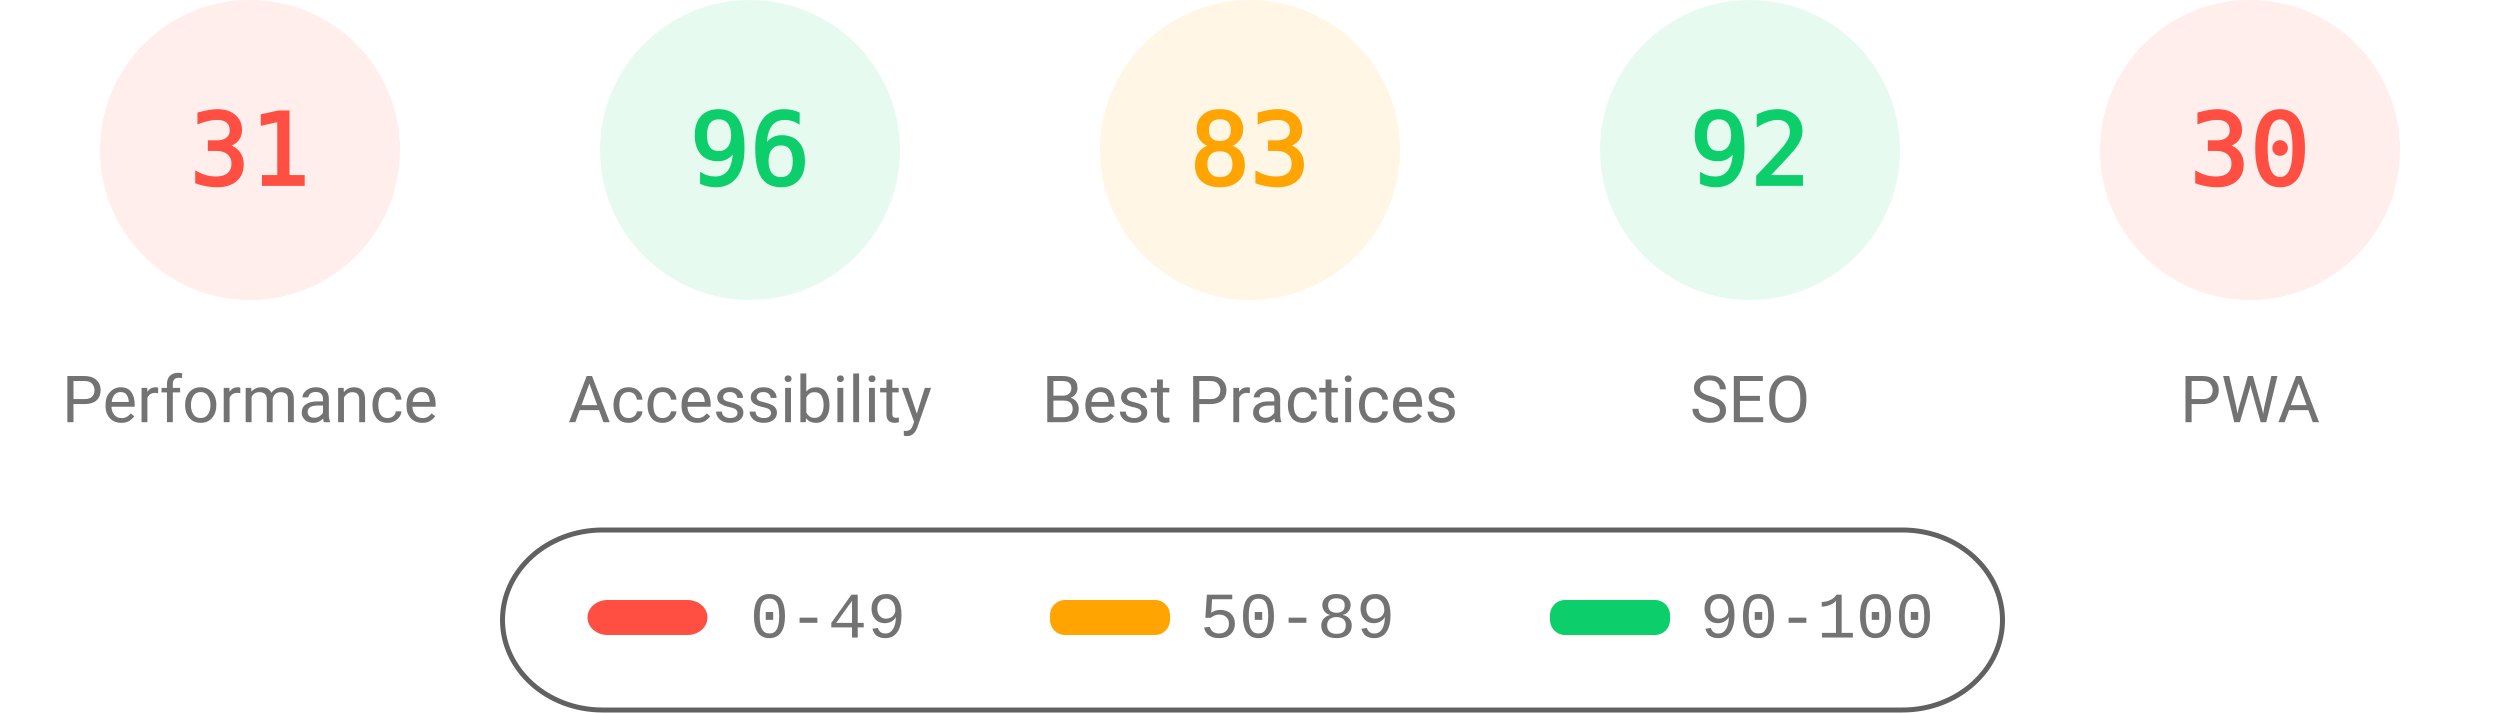
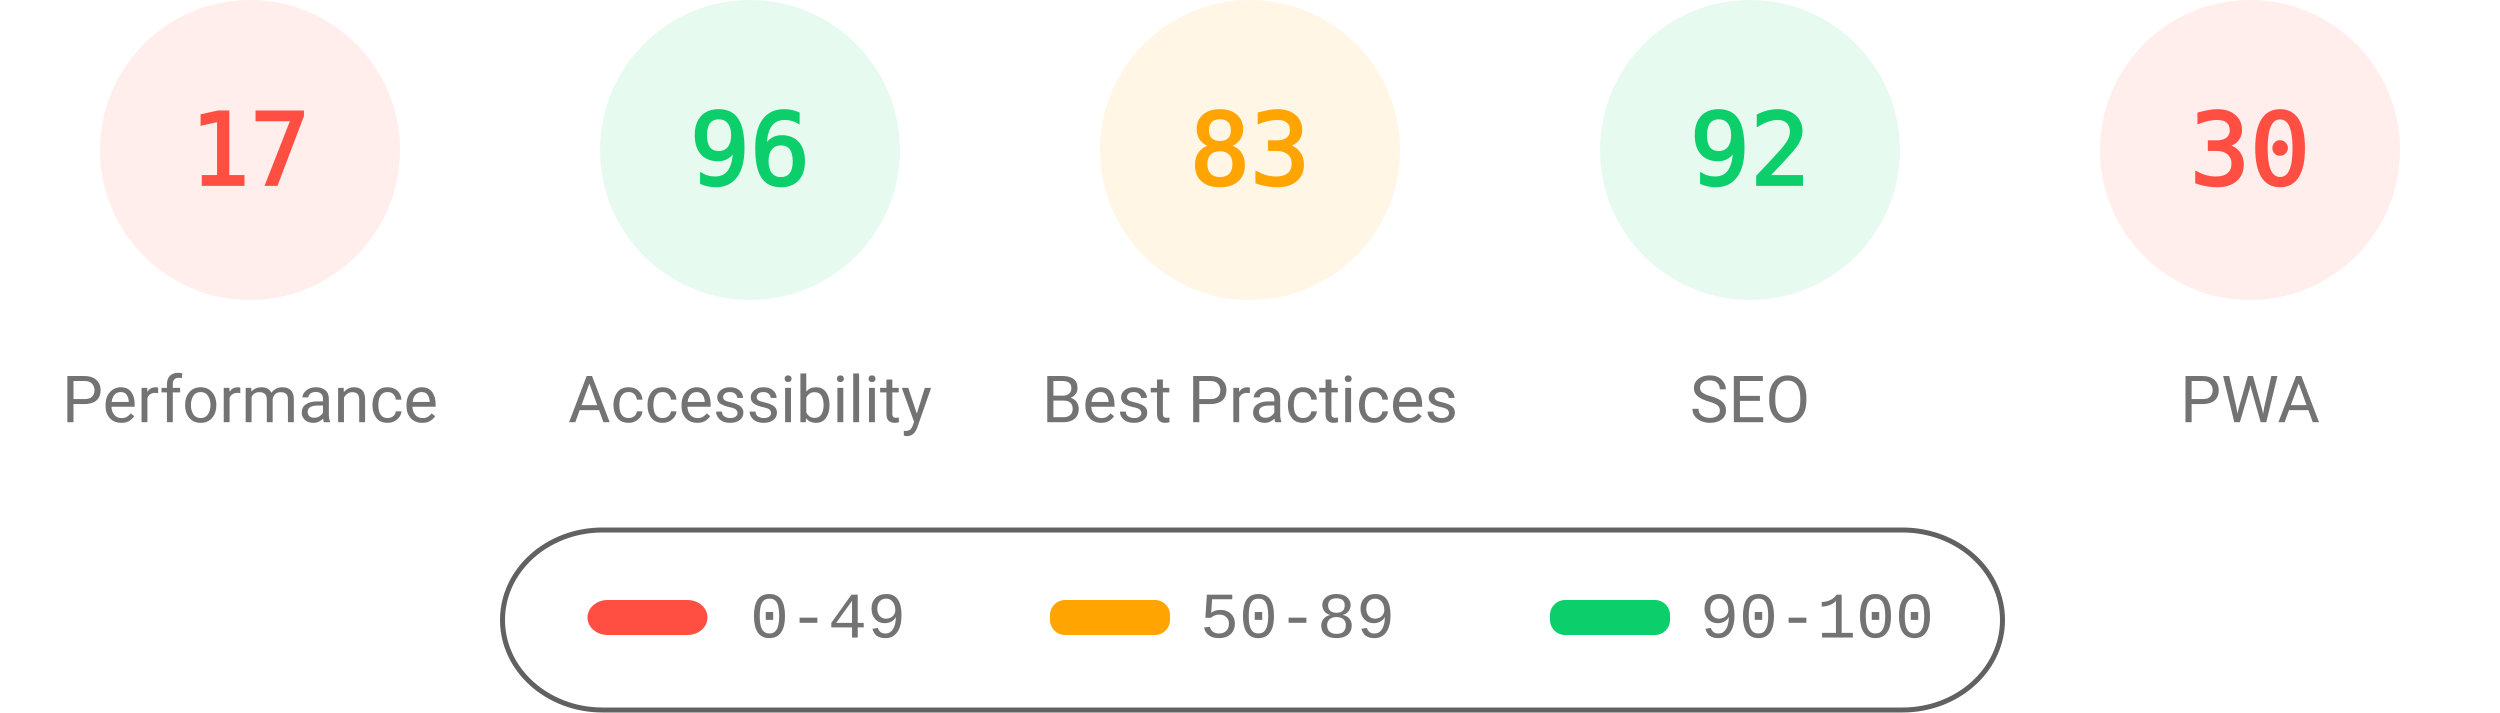
<svg xmlns="http://www.w3.org/2000/svg" fill="none" width="1000" height="285">
  <style>.gauge-base{opacity:.1}.gauge-arc{fill:none;animation-delay:250ms;stroke-linecap:round;transform:rotate(-90deg);transform-origin:100px 60px;animation:load-gauge 1s ease forwards}.guage-text{font-size:40px;font-family:monospace;text-align:center}.guage-red{color:#ff4e42;fill:#ff4e42;stroke:#ff4e42}.guage-orange{color:#ffa400;fill:#ffa400;stroke:#ffa400}.guage-green{color:#0cce6b;fill:#0cce6b;stroke:#0cce6b}.guage-undefined{color:#5c5c5c;fill:#5c5c5c;stroke:#5c5c5c}.guage-title{color:#737373;fill:#737373;stroke:none;font-size:26px;line-height:26px;font-family:Roboto,Halvetica,Arial,sans-serif}@keyframes load-gauge{from{stroke-dasharray:0 352.858}}</style>
  <svg class="guage-div guage-perf guage-red" viewBox="0 0 200 200" width="200" height="200">
    <circle class="gauge-base" r="56" cx="100" cy="60" stroke-width="8" />
-     <circle class="gauge-arc guage-arc-1" r="56" cx="100" cy="60" stroke-width="8" style="stroke-dasharray:109.076,351.858" />
-     <text class="guage-text" x="100" y="60" alignment-baseline="central" dominant-baseline="central" text-anchor="middle">31</text>
+     <circle class="gauge-arc guage-arc-1" r="56" cx="100" cy="60" stroke-width="8" style="stroke-dasharray:59.816,351.858" />
+     <text class="guage-text" x="100" y="60" alignment-baseline="central" dominant-baseline="central" text-anchor="middle">17</text>
    <text class="guage-title" x="100" y="160" alignment-baseline="central" dominant-baseline="central" text-anchor="middle">Performance</text>
  </svg>
  <svg class="guage-div guage-acc guage-green" viewBox="0 0 200 200" width="200" height="200" x="200">
    <circle class="gauge-base" r="56" cx="100" cy="60" stroke-width="8" />
    <circle class="gauge-arc guage-arc-2" r="56" cx="100" cy="60" stroke-width="8" style="stroke-dasharray:337.784,351.858" />
    <text class="guage-text" x="100" y="60" alignment-baseline="central" dominant-baseline="central" text-anchor="middle">96</text>
    <text class="guage-title" x="100" y="160" alignment-baseline="central" dominant-baseline="central" text-anchor="middle">Accessibility</text>
  </svg>
  <svg class="guage-div guage-best guage-orange" viewBox="0 0 200 200" width="200" height="200" x="400">
    <circle class="gauge-base" r="56" cx="100" cy="60" stroke-width="8" />
    <circle class="gauge-arc guage-arc-3" r="56" cx="100" cy="60" stroke-width="8" style="stroke-dasharray:292.042,351.858" />
    <text class="guage-text" x="100" y="60" alignment-baseline="central" dominant-baseline="central" text-anchor="middle">83</text>
    <text class="guage-title" x="100" y="160" alignment-baseline="central" dominant-baseline="central" text-anchor="middle">Best Practices</text>
  </svg>
  <svg class="guage-div guage-seo guage-green" viewBox="0 0 200 200" width="200" height="200" x="600">
    <circle class="gauge-base" r="56" cx="100" cy="60" stroke-width="8" />
    <circle class="gauge-arc guage-arc-4" r="56" cx="100" cy="60" stroke-width="8" style="stroke-dasharray:323.709,351.858" />
    <text class="guage-text" x="100" y="60" alignment-baseline="central" dominant-baseline="central" text-anchor="middle">92</text>
    <text class="guage-title" x="100" y="160" alignment-baseline="central" dominant-baseline="central" text-anchor="middle">SEO</text>
  </svg>
  <svg class="guage-div guage-pwa guage-red" viewBox="0 0 200 200" width="200" height="200" x="800">
    <circle class="gauge-base" r="56" cx="100" cy="60" stroke-width="8" />
    <circle class="gauge-arc guage-arc-4" r="56" cx="100" cy="60" stroke-width="8" style="stroke-dasharray:105.557,351.858" />
    <text class="guage-text" x="100" y="60" alignment-baseline="central" dominant-baseline="central" text-anchor="middle">30</text>
    <text class="guage-title" x="100" y="160" alignment-baseline="central" dominant-baseline="central" text-anchor="middle">PWA</text>
  </svg>
  <svg width="604" height="76" x="200" y="210">
    <path fill="none" id="canvas_background" d="M-1-1h604v80H-1z" />
    <rect fill-opacity="0" stroke="#616161" stroke-width="2" rx="40" id="svg_2" height="72" width="600" y="2" x="1" fill="#000" />
    <rect stroke="#000" rx="8" id="svg_3" height="14" width="48" y="30" x="35" stroke-opacity="null" stroke-width="0" fill="#ff4e42" />
    <rect stroke="#000" rx="6" id="svg_4" height="14" width="48" y="30" x="220" stroke-opacity="null" stroke-width="0" fill="#ffa400" />
    <rect stroke="#000" rx="6" id="svg_5" height="14" width="48" y="30" x="420" stroke-opacity="null" stroke-width="0" fill="#0cce6b" />
    <text xml:space="preserve" text-anchor="start" font-family="'Courier New', Courier, monospace" font-size="26" id="svg_6" y="45" x="100" stroke-opacity="null" stroke-width="0" stroke="#000" fill="#737373">0-49</text>
    <text xml:space="preserve" text-anchor="start" font-family="'Courier New', Courier, monospace" font-size="26" id="svg_7" y="45" x="280" stroke-opacity="null" stroke-width="0" stroke="#000" fill="#737373">50-89</text>
    <text xml:space="preserve" text-anchor="start" font-family="'Courier New', Courier, monospace" font-size="26" id="svg_8" y="45" x="480" stroke-opacity="null" stroke-width="0" stroke="#000" fill="#737373">90-100</text>
  </svg>
</svg>
